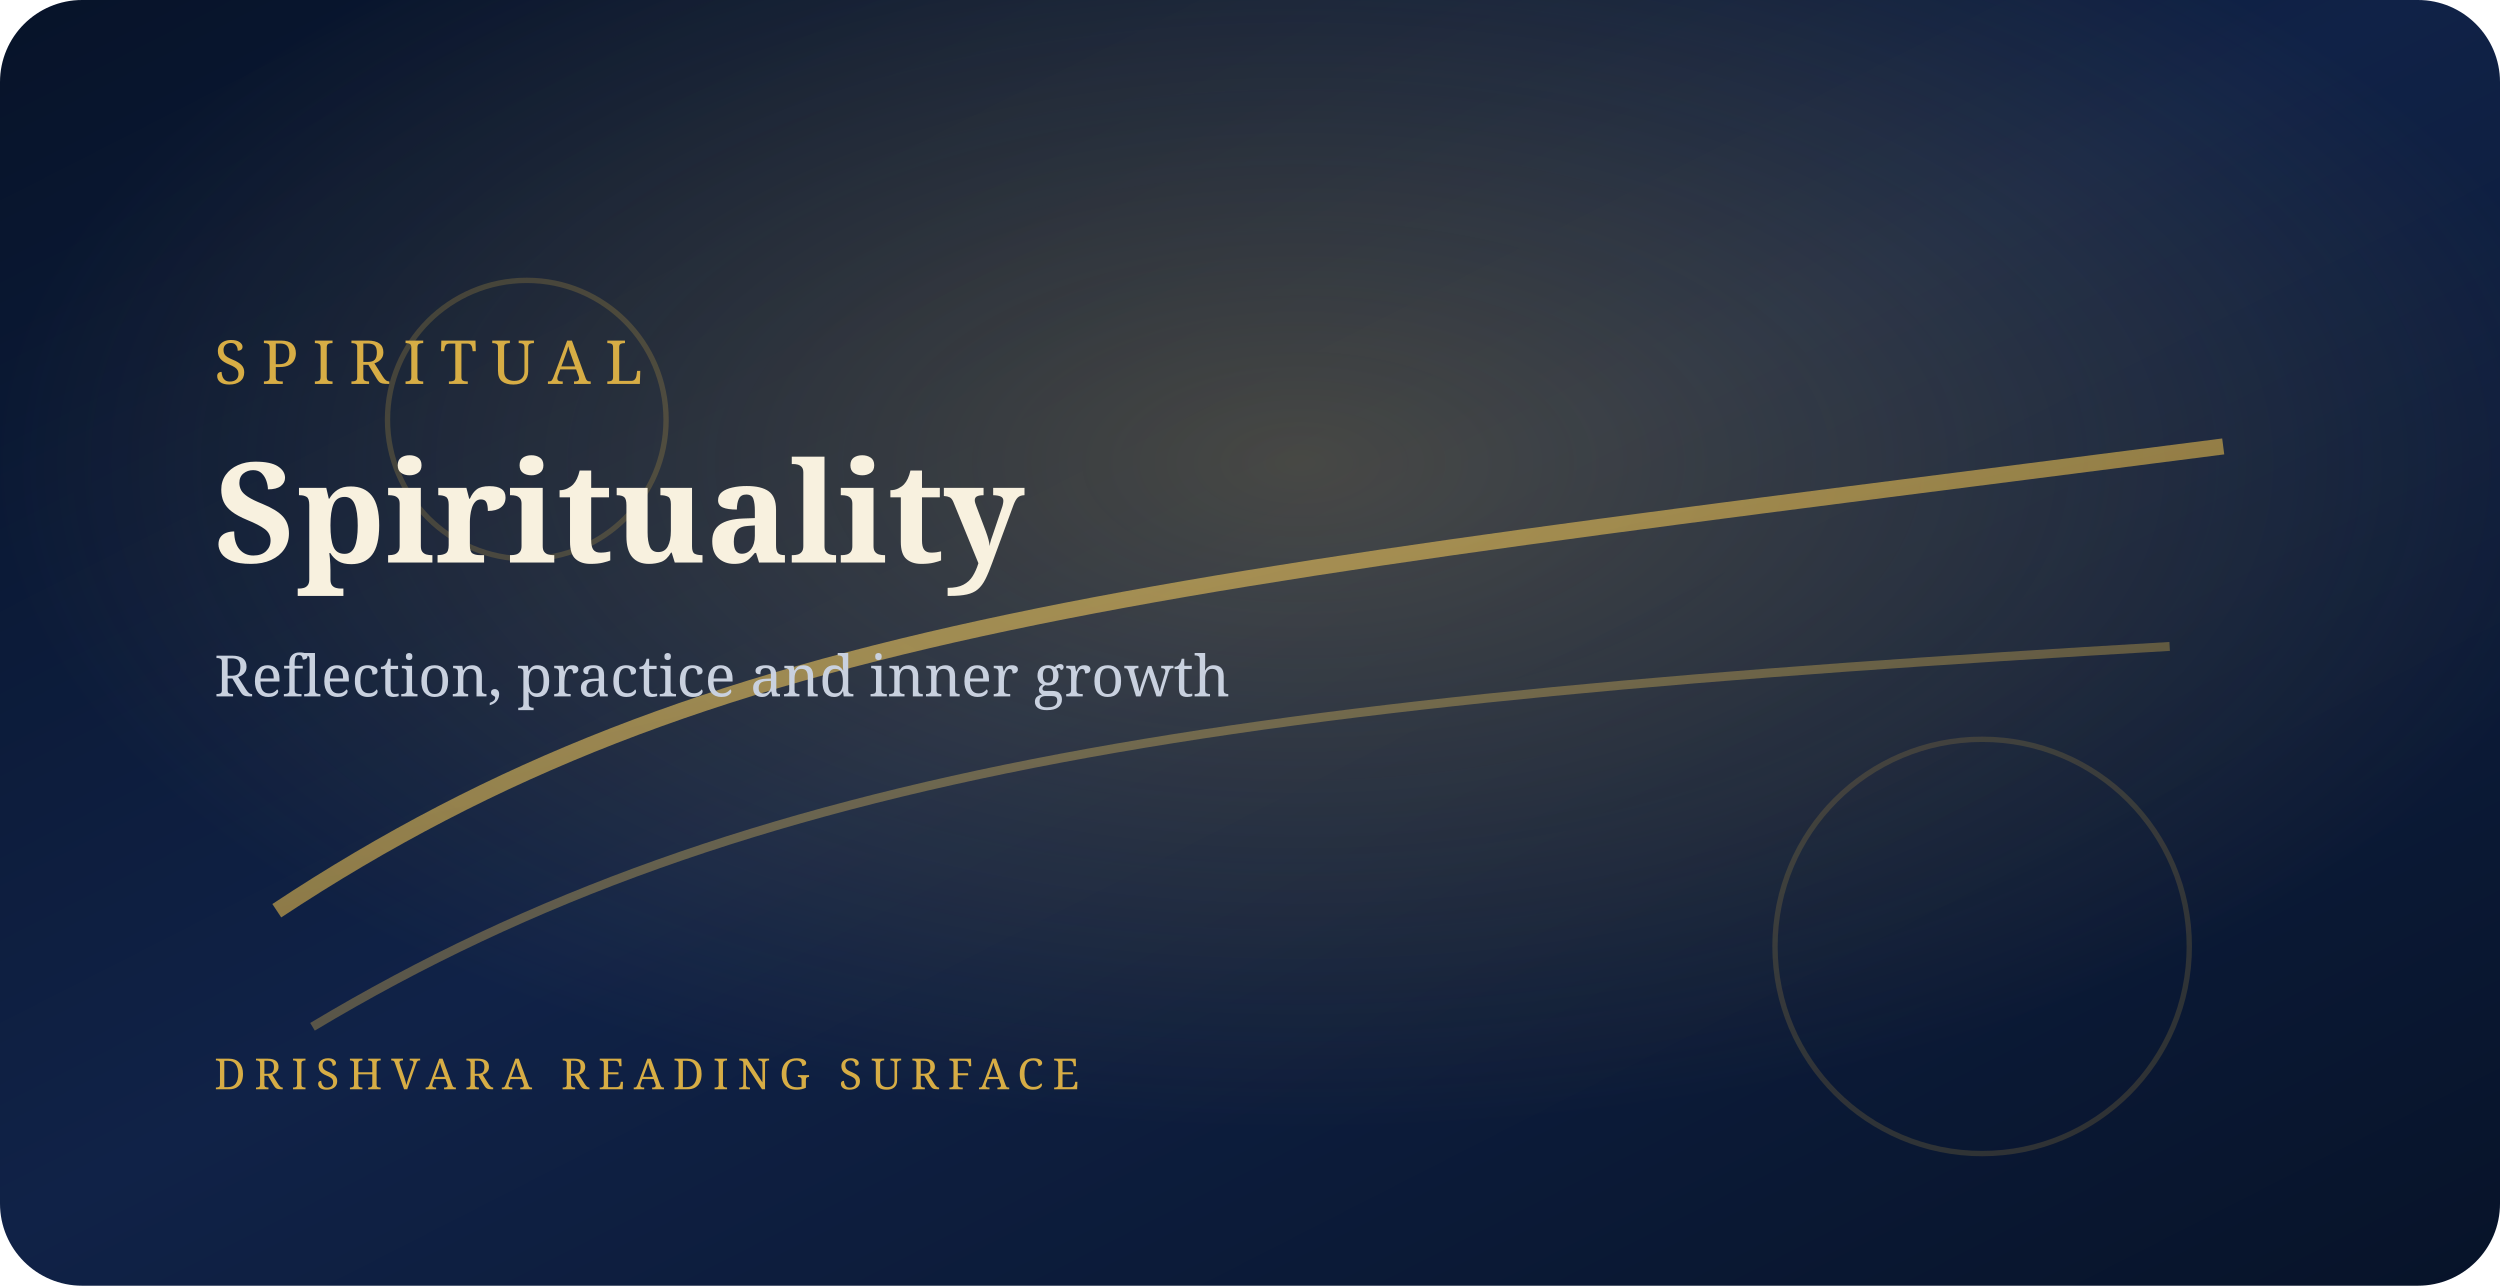
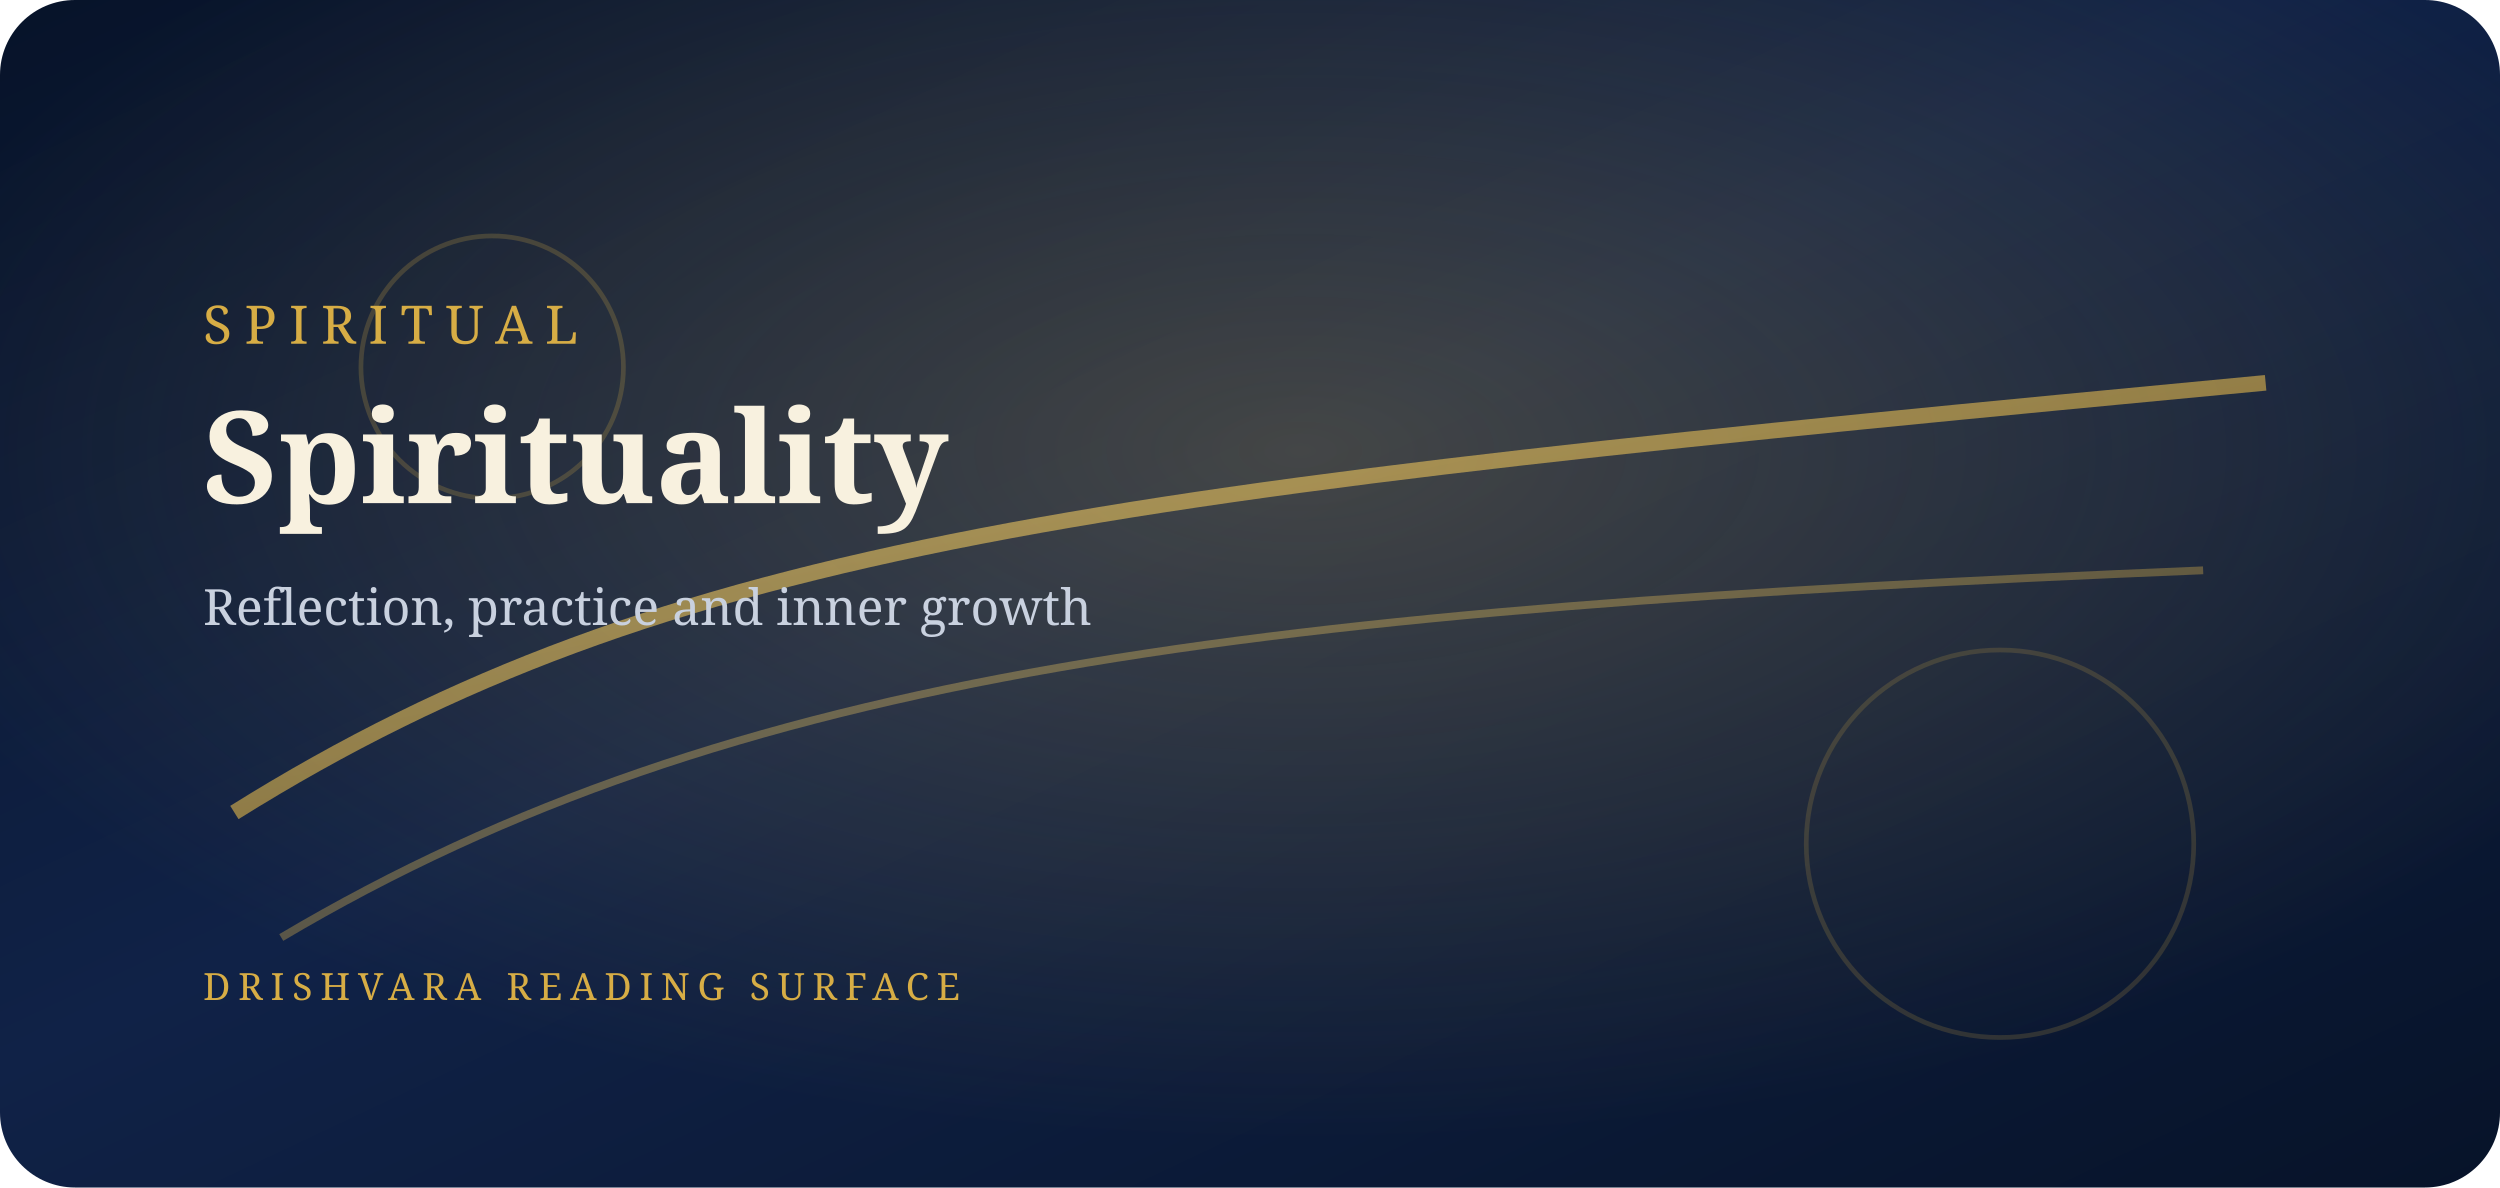
- <svg xmlns="http://www.w3.org/2000/svg" viewBox="0 0 1400 720" role="img" aria-label="Spirituality">
+ <svg xmlns="http://www.w3.org/2000/svg" viewBox="0 0 1600 760" role="img" aria-label="Spirituality">
  <defs>
    <linearGradient id="bg" x1="0" y1="0" x2="1" y2="1">
      <stop offset="0%" stop-color="#071329" />
-       <stop offset="48%" stop-color="#102247" />
+       <stop offset="45%" stop-color="#102247" />
      <stop offset="100%" stop-color="#071329" />
    </linearGradient>
-     <radialGradient id="glow" cx="52%" cy="36%" r="52%">
-       <stop offset="0%" stop-color="#d7ad45" stop-opacity="0.28" />
+     <radialGradient id="glow" cx="52%" cy="38%" r="58%">
+       <stop offset="0%" stop-color="#d7ad45" stop-opacity="0.26" />
      <stop offset="100%" stop-color="#d7ad45" stop-opacity="0" />
    </radialGradient>
    <linearGradient id="gold" x1="0" y1="0" x2="1" y2="1">
      <stop offset="0%" stop-color="#ffe38a" />
      <stop offset="55%" stop-color="#d7ad45" />
      <stop offset="100%" stop-color="#8d6819" />
    </linearGradient>
  </defs>
-   <rect width="1400" height="720" rx="46" fill="url(#bg)" />
-   <rect width="1400" height="720" rx="46" fill="url(#glow)" />
-   <path d="M155 510 C400 348, 640 328, 1245 250" fill="none" stroke="url(#gold)" stroke-width="9" opacity="0.62" />
-   <path d="M175 575 C420 428, 700 392, 1215 362" fill="none" stroke="url(#gold)" stroke-width="5" opacity="0.36" />
-   <circle cx="295" cy="235" r="78" fill="none" stroke="#d7ad45" stroke-width="3" opacity="0.22" />
-   <circle cx="1110" cy="530" r="116" fill="none" stroke="#d7ad45" stroke-width="3" opacity="0.18" />
-   <text x="120" y="215" fill="#d7ad45" font-family="Georgia, serif" font-size="34" letter-spacing="8">SPIRITUAL</text>
-   <text x="120" y="315" fill="#f8f1df" font-family="Georgia, serif" font-size="78" font-weight="700">Spirituality</text>
-   <text x="120" y="390" fill="#c9d1df" font-family="Georgia, serif" font-size="32">Reflection, practice and inner growth</text>
-   <text x="120" y="610" fill="#d7ad45" font-family="Georgia, serif" font-size="24" letter-spacing="5">DRISHVARA READING SURFACE</text>
+   <rect width="1600" height="760" rx="48" fill="url(#bg)" />
+   <rect width="1600" height="760" rx="48" fill="url(#glow)" />
+   <path d="M150 520 C430 345, 710 315, 1450 245" fill="none" stroke="url(#gold)" stroke-width="10" opacity="0.62" />
+   <path d="M180 600 C470 428, 805 390, 1410 365" fill="none" stroke="url(#gold)" stroke-width="5" opacity="0.36" />
+   <circle cx="315" cy="235" r="84" fill="none" stroke="#d7ad45" stroke-width="3" opacity="0.22" />
+   <circle cx="1280" cy="540" r="124" fill="none" stroke="#d7ad45" stroke-width="3" opacity="0.18" />
+   <text x="130" y="220" fill="#d7ad45" font-family="Georgia, serif" font-size="34" letter-spacing="8">SPIRITUAL</text>
+   <text x="130" y="322" fill="#f8f1df" font-family="Georgia, serif" font-size="82" font-weight="700">Spirituality</text>
+   <text x="130" y="400" fill="#c9d1df" font-family="Georgia, serif" font-size="32">Reflection, practice and inner growth</text>
+   <text x="130" y="640" fill="#d7ad45" font-family="Georgia, serif" font-size="24" letter-spacing="5">DRISHVARA READING SURFACE</text>
</svg>
